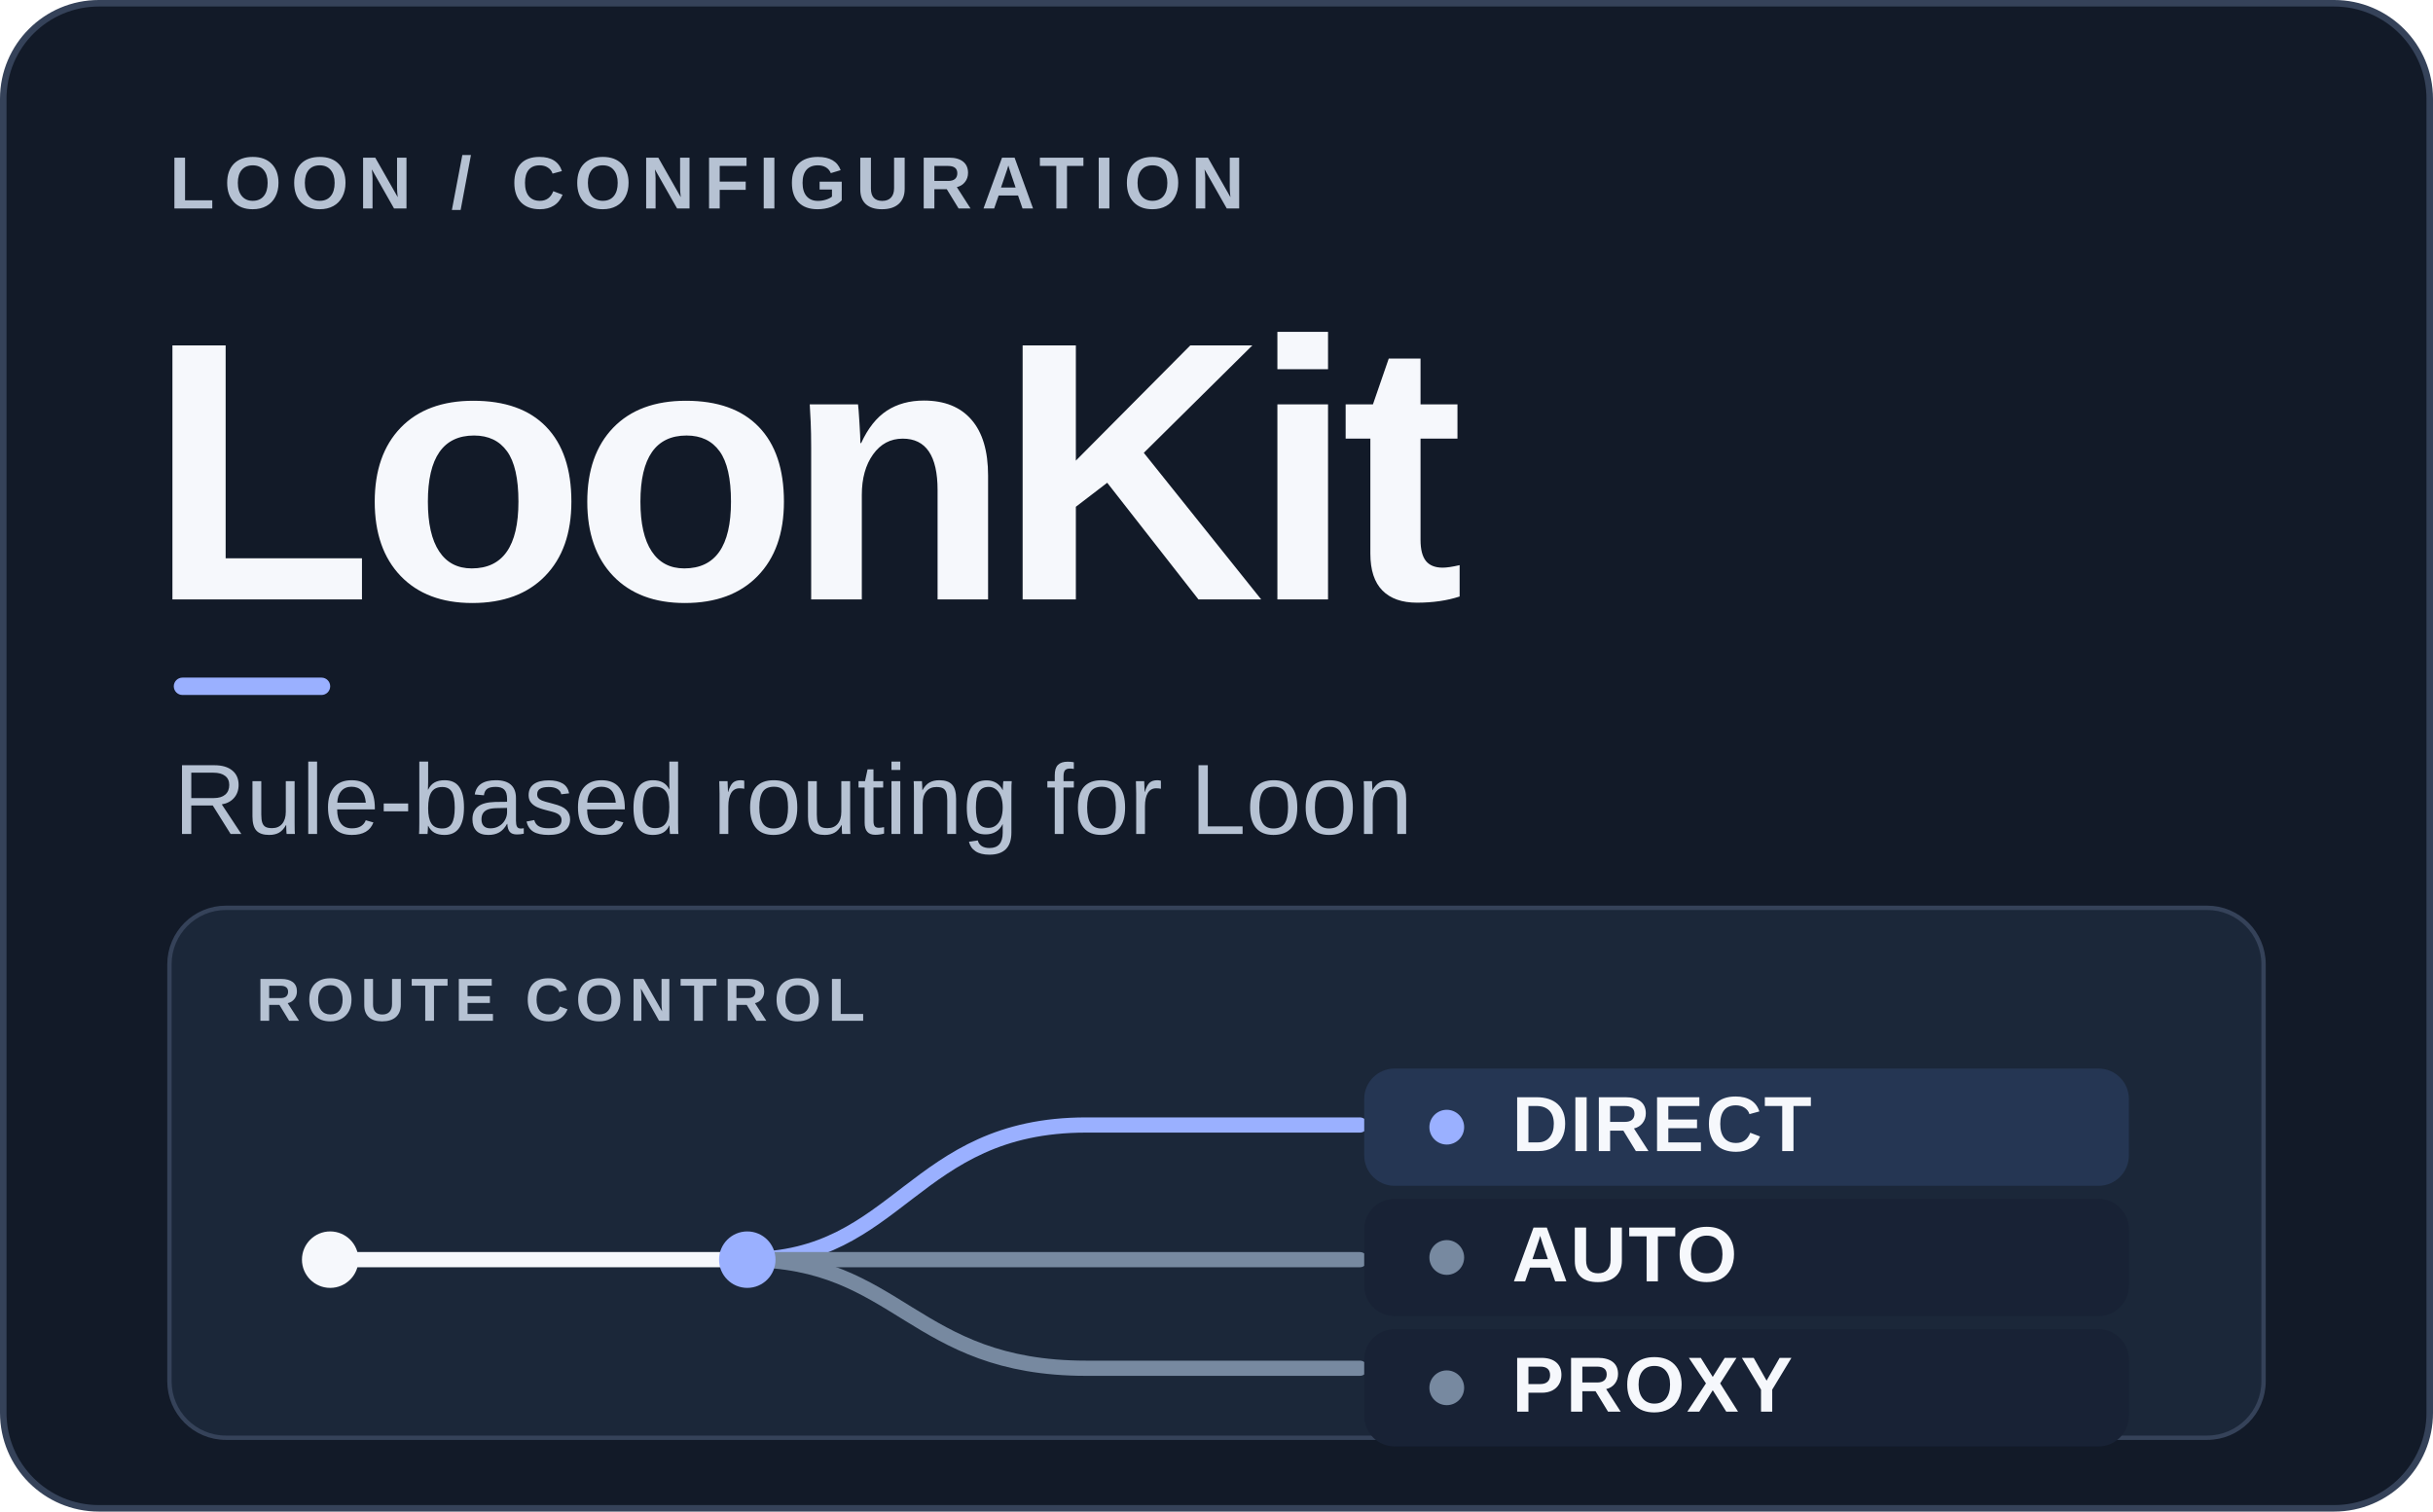
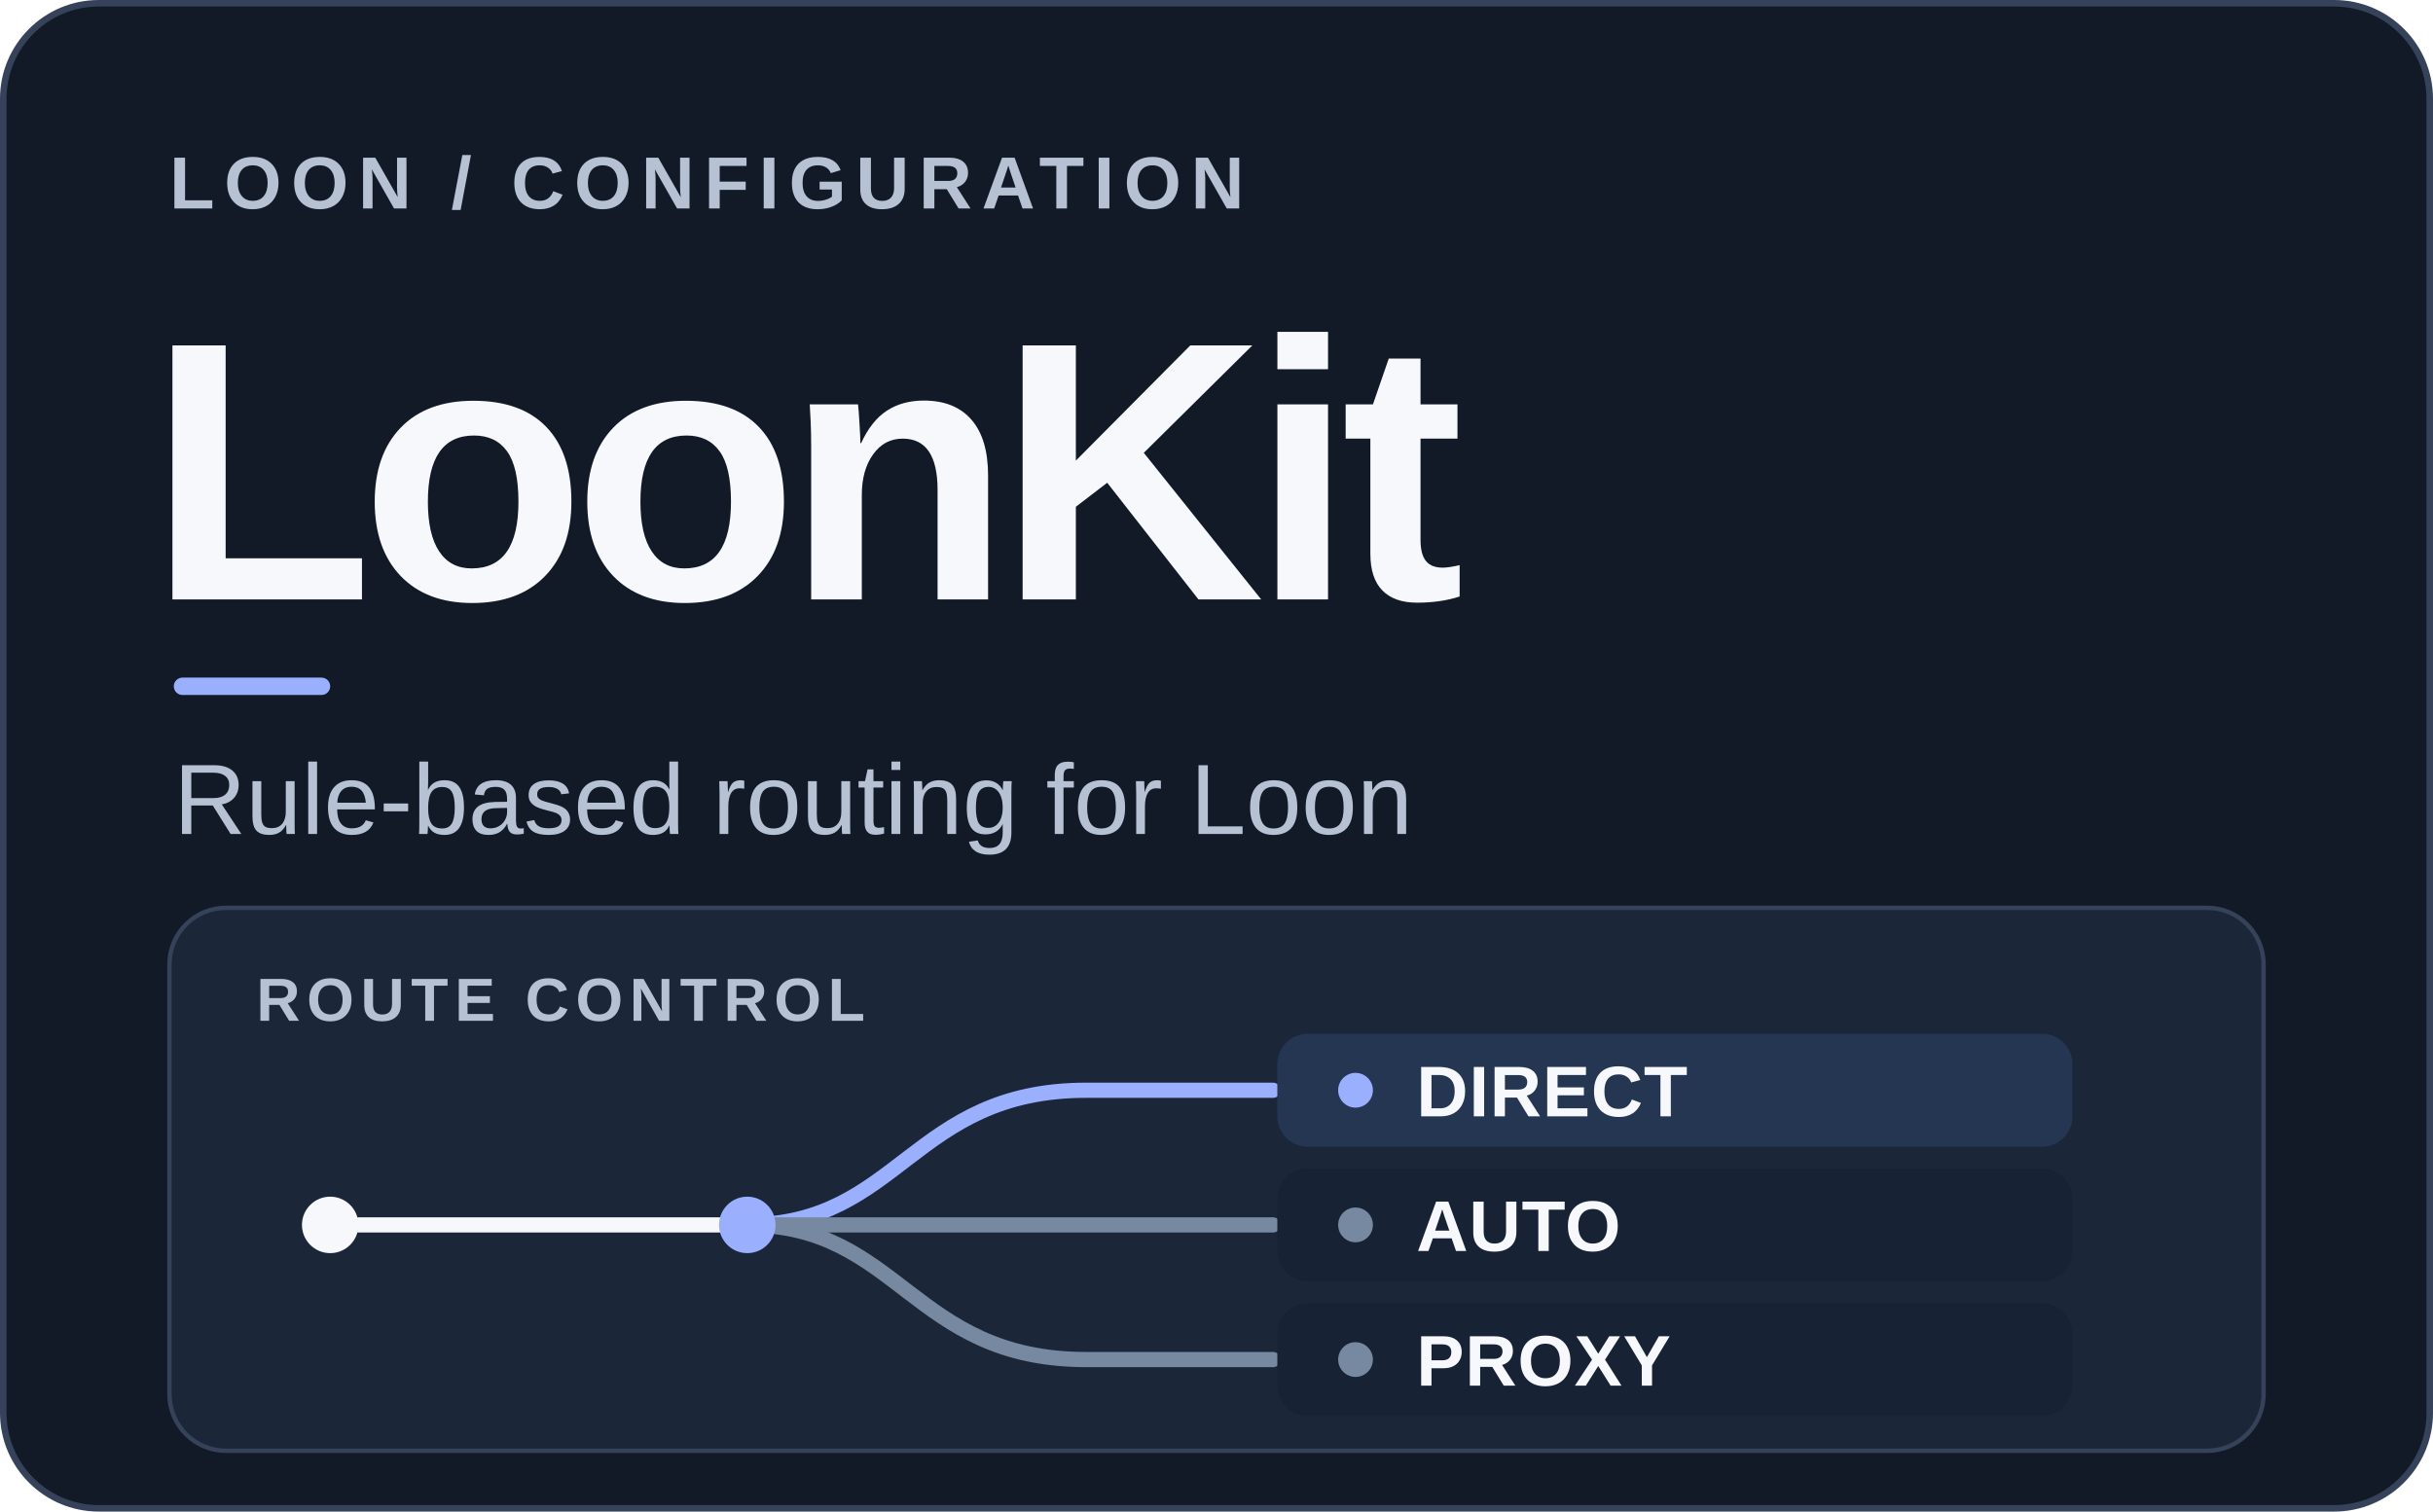
<svg xmlns="http://www.w3.org/2000/svg" width="560" height="348" viewBox="0 0 560 348" role="img" aria-label="LoonKit - Routing configuration for Loon">
  <rect x=".75" y=".75" width="558.5" height="346.5" rx="22" fill="#121A28" stroke="#354259" stroke-width="1.5" />
  <text x="39" y="48" fill="#B6C2D3" font-family="-apple-system,BlinkMacSystemFont,'Segoe UI',Arial,sans-serif" font-weight="600" letter-spacing="2.2" font-size="17">LOON / CONFIGURATION</text>
  <text x="34" y="138" fill="#F6F8FC" font-family="-apple-system,BlinkMacSystemFont,'Segoe UI',Arial,sans-serif" font-size="85" font-weight="750" letter-spacing="-3">LoonKit</text>
  <rect x="40" y="156" width="36" height="4" rx="2" fill="#9AB0FF" />
  <text x="40" y="192" fill="#B6C2D3" font-family="-apple-system,BlinkMacSystemFont,'Segoe UI',Arial,sans-serif" font-size="23" font-weight="500">Rule-based routing for Loon</text>
-   <rect x="39" y="209" width="482" height="122" rx="13" fill="#1B2739" stroke="#354259" />
+   <rect class="route-panel" x="39" y="209" width="482" height="125" rx="13" fill="#1B2739" stroke="#354259" />
  <text x="59" y="235" fill="#B6C2D3" font-family="-apple-system,BlinkMacSystemFont,'Segoe UI',Arial,sans-serif" font-size="14" font-weight="600" letter-spacing="1.5">ROUTE CONTROL</text>
  <g fill="none" stroke-width="3.5" stroke-linecap="round" stroke-linejoin="round">
-     <path d="M76 290H172" stroke="#F6F8FC" />
-     <path d="M172 290C207 290 210 259 250 259H313" stroke="#9AB0FF" />
-     <path d="M172 290H313" stroke="#7789A0" />
-     <path d="M172 290C207 290 210 315 250 315H313" stroke="#7789A0" />
+     <path d="M76 282H172" stroke="#F6F8FC" />
+     <path d="M172 282C207 282 210 251 250 251H293" stroke="#9AB0FF" />
+     <path d="M172 282H293" stroke="#7789A0" />
+     <path d="M172 282C207 282 210 313 250 313H293" stroke="#7789A0" />
  </g>
-   <circle cx="76" cy="290" r="6.5" fill="#F6F8FC" />
-   <circle cx="172" cy="290" r="6.5" fill="#9AB0FF" />
-   <g font-family="-apple-system,BlinkMacSystemFont,'Segoe UI',Arial,sans-serif" font-weight="650" font-size="18" letter-spacing=".4">
-     <rect x="314" y="246" width="176" height="27" rx="7" fill="#253653" />
-     <rect x="314" y="276" width="176" height="27" rx="7" fill="#182235" />
-     <rect x="314" y="306" width="176" height="27" rx="7" fill="#182235" />
-     <circle cx="333" cy="259.5" r="4" fill="#9AB0FF" />
-     <text x="348" y="265" fill="#F6F8FC">DIRECT</text>
-     <circle cx="333" cy="289.5" r="4" fill="#7789A0" />
-     <text x="348" y="295" fill="#F6F8FC">AUTO</text>
-     <circle cx="333" cy="319.5" r="4" fill="#7789A0" />
-     <text x="348" y="325" fill="#F6F8FC">PROXY</text>
+   <circle cx="76" cy="282" r="6.5" fill="#F6F8FC" />
+   <circle cx="172" cy="282" r="6.5" fill="#9AB0FF" />
+   <g font-family="-apple-system,BlinkMacSystemFont,'Segoe UI',Arial,sans-serif" font-weight="650" font-size="16.5" letter-spacing=".2">
+     <rect class="route-option" x="294" y="238" width="183" height="26" rx="7" fill="#253653" />
+     <rect class="route-option" x="294" y="269" width="183" height="26" rx="7" fill="#182235" />
+     <rect class="route-option" x="294" y="300" width="183" height="26" rx="7" fill="#182235" />
+     <circle cx="312" cy="251" r="4" fill="#9AB0FF" />
+     <text x="326" y="257" fill="#F6F8FC">DIRECT</text>
+     <circle cx="312" cy="282" r="4" fill="#7789A0" />
+     <text x="326" y="288" fill="#F6F8FC">AUTO</text>
+     <circle cx="312" cy="313" r="4" fill="#7789A0" />
+     <text x="326" y="319" fill="#F6F8FC">PROXY</text>
  </g>
</svg>
